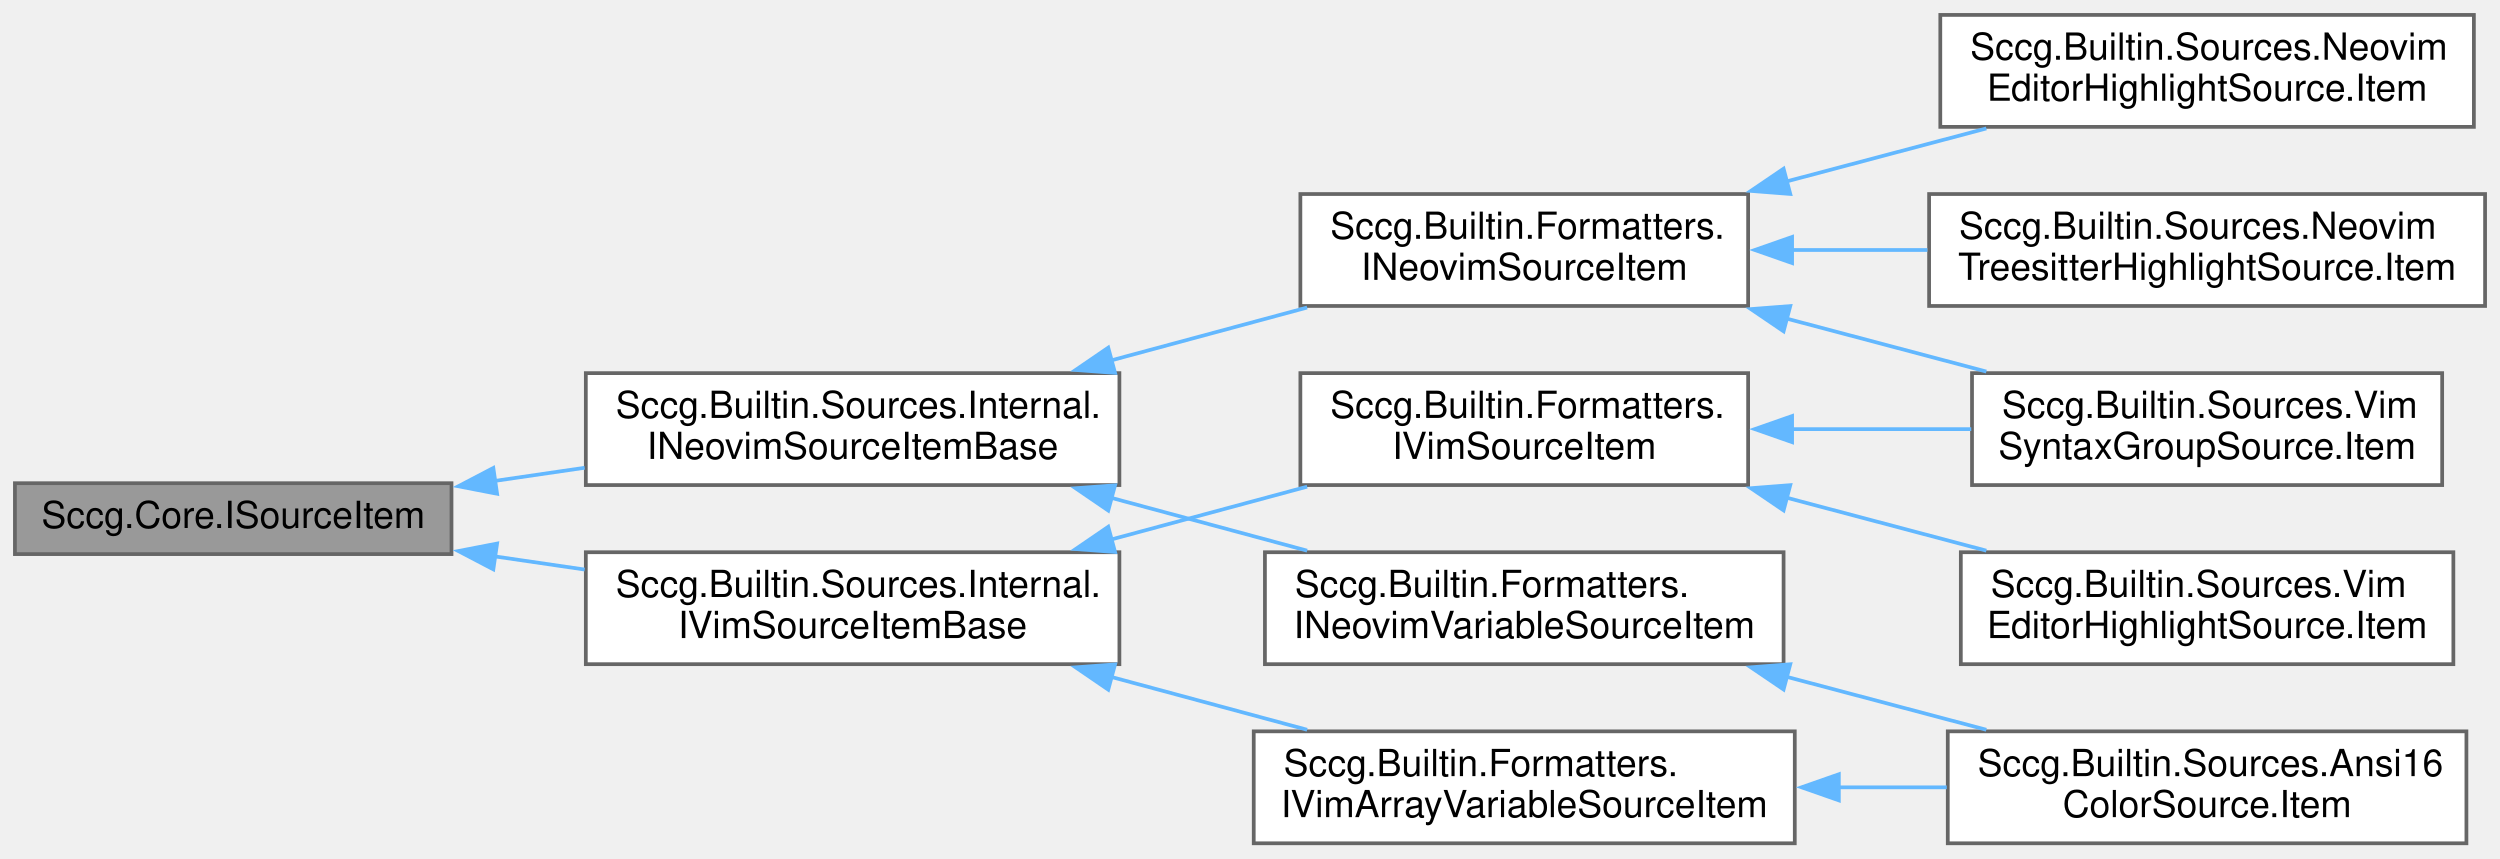
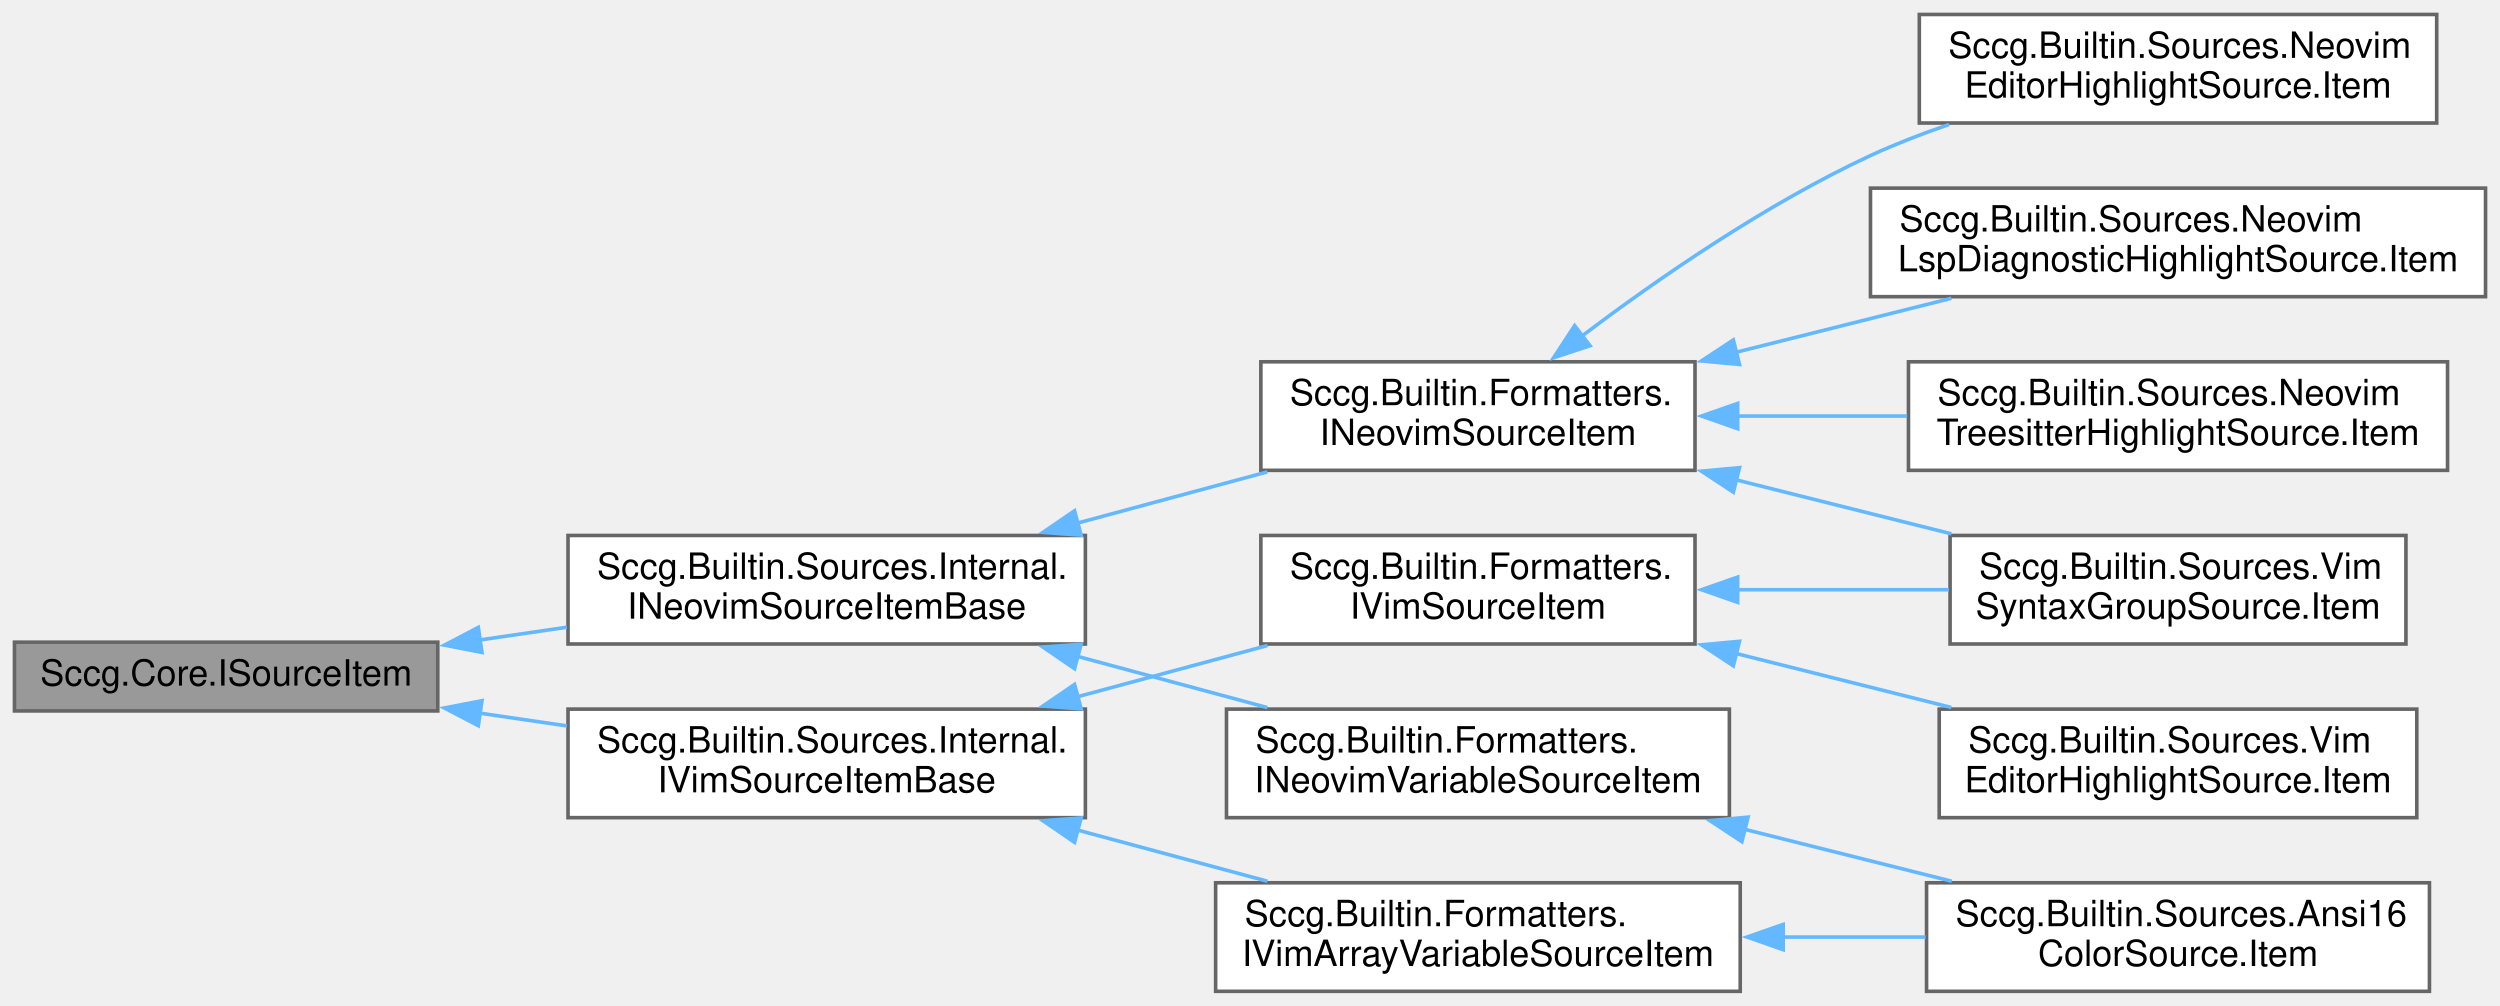
- <svg xmlns="http://www.w3.org/2000/svg" xmlns:xlink="http://www.w3.org/1999/xlink" width="670pt" height="230pt" viewBox="0.00 0.00 670.00 230.00">
-   <g id="graph0" class="graph" transform="scale(1 1) rotate(0) translate(4 226)">
+ <svg xmlns="http://www.w3.org/2000/svg" xmlns:xlink="http://www.w3.org/1999/xlink" width="691pt" height="278pt" viewBox="0.00 0.00 691.00 278.00">
+   <g id="graph0" class="graph" transform="scale(1 1) rotate(0) translate(4 274)">
    <g id="node1" class="node">
      <g id="a_node1">
        <a xlink:title=" ">
          <polygon fill="#999999" stroke="#666666" points="117,-96.5 0,-96.5 0,-77.5 117,-77.5 117,-96.5" />
          <text text-anchor="middle" x="58.5" y="-84.5" font-family="Helvetica,sans-Serif" font-size="10.00">Sccg.Core.ISourceItem</text>
        </a>
      </g>
    </g>
    <g id="node2" class="node">
      <g id="a_node2">
        <a xlink:href="interfaceSccg_1_1Builtin_1_1Sources_1_1Internal_1_1INeovimSourceItemBase.html" target="_top" xlink:title=" ">
          <polygon fill="white" stroke="#666666" points="296,-126 153,-126 153,-96 296,-96 296,-126" />
          <text text-anchor="start" x="161" y="-114" font-family="Helvetica,sans-Serif" font-size="10.00">Sccg.Builtin.Sources.Internal.</text>
          <text text-anchor="middle" x="224.5" y="-103" font-family="Helvetica,sans-Serif" font-size="10.00">INeovimSourceItemBase</text>
        </a>
      </g>
    </g>
    <g id="edge1" class="edge">
      <path fill="none" stroke="#63b8ff" d="M128.49,-97.1C136.49,-98.27 144.66,-99.46 152.69,-100.64" />
      <polygon fill="#63b8ff" stroke="#63b8ff" points="129.22,-93.67 118.82,-95.68 128.21,-100.59 129.22,-93.67" />
    </g>
-     <g id="node9" class="node">
-       <g id="a_node9">
+     <g id="node10" class="node">
+       <g id="a_node10">
        <a xlink:href="interfaceSccg_1_1Builtin_1_1Sources_1_1Internal_1_1IVimSourceItemBase.html" target="_top" xlink:title=" ">
          <polygon fill="white" stroke="#666666" points="296,-78 153,-78 153,-48 296,-48 296,-78" />
          <text text-anchor="start" x="161" y="-66" font-family="Helvetica,sans-Serif" font-size="10.00">Sccg.Builtin.Sources.Internal.</text>
          <text text-anchor="middle" x="224.5" y="-55" font-family="Helvetica,sans-Serif" font-size="10.00">IVimSourceItemBase</text>
        </a>
      </g>
    </g>
-     <g id="edge8" class="edge">
+     <g id="edge9" class="edge">
      <path fill="none" stroke="#63b8ff" d="M128.49,-76.9C136.49,-75.73 144.66,-74.54 152.69,-73.36" />
      <polygon fill="#63b8ff" stroke="#63b8ff" points="128.21,-73.41 118.82,-78.32 129.22,-80.33 128.21,-73.41" />
    </g>
    <g id="node3" class="node">
      <g id="a_node3">
        <a xlink:href="interfaceSccg_1_1Builtin_1_1Formatters_1_1INeovimSourceItem.html" target="_top" xlink:title=" ">
          <polygon fill="white" stroke="#666666" points="464.5,-174 344.5,-174 344.5,-144 464.5,-144 464.5,-174" />
          <text text-anchor="start" x="352.5" y="-162" font-family="Helvetica,sans-Serif" font-size="10.00">Sccg.Builtin.Formatters.</text>
          <text text-anchor="middle" x="404.5" y="-151" font-family="Helvetica,sans-Serif" font-size="10.00">INeovimSourceItem</text>
        </a>
      </g>
    </g>
    <g id="edge2" class="edge">
      <path fill="none" stroke="#63b8ff" d="M293.48,-129.33C310.91,-134.03 329.48,-139.04 346.31,-143.58" />
      <polygon fill="#63b8ff" stroke="#63b8ff" points="294.83,-126.07 284.26,-126.85 293.01,-132.83 294.83,-126.07" />
    </g>
-     <g id="node7" class="node">
-       <g id="a_node7">
+     <g id="node8" class="node">
+       <g id="a_node8">
        <a xlink:href="interfaceSccg_1_1Builtin_1_1Formatters_1_1INeovimVariableSourceItem.html" target="_top" xlink:title=" ">
          <polygon fill="white" stroke="#666666" points="474,-78 335,-78 335,-48 474,-48 474,-78" />
          <text text-anchor="start" x="343" y="-66" font-family="Helvetica,sans-Serif" font-size="10.00">Sccg.Builtin.Formatters.</text>
          <text text-anchor="middle" x="404.5" y="-55" font-family="Helvetica,sans-Serif" font-size="10.00">INeovimVariableSourceItem</text>
        </a>
      </g>
    </g>
-     <g id="edge6" class="edge">
+     <g id="edge7" class="edge">
      <path fill="none" stroke="#63b8ff" d="M293.48,-92.67C310.91,-87.97 329.48,-82.96 346.31,-78.42" />
      <polygon fill="#63b8ff" stroke="#63b8ff" points="293.01,-89.17 284.26,-95.15 294.83,-95.93 293.01,-89.17" />
    </g>
    <g id="node4" class="node">
      <g id="a_node4">
        <a xlink:href="classSccg_1_1Builtin_1_1Sources_1_1NeovimEditorHighlightSource_1_1Item.html" target="_top" xlink:title=" ">
-           <polygon fill="white" stroke="#666666" points="659,-222 516,-222 516,-192 659,-192 659,-222" />
-           <text text-anchor="start" x="524" y="-210" font-family="Helvetica,sans-Serif" font-size="10.00">Sccg.Builtin.Sources.Neovim</text>
-           <text text-anchor="middle" x="587.5" y="-199" font-family="Helvetica,sans-Serif" font-size="10.00">EditorHighlightSource.Item</text>
+           <polygon fill="white" stroke="#666666" points="669.5,-270 526.5,-270 526.5,-240 669.5,-240 669.5,-270" />
+           <text text-anchor="start" x="534.5" y="-258" font-family="Helvetica,sans-Serif" font-size="10.00">Sccg.Builtin.Sources.Neovim</text>
+           <text text-anchor="middle" x="598" y="-247" font-family="Helvetica,sans-Serif" font-size="10.00">EditorHighlightSource.Item</text>
        </a>
      </g>
    </g>
    <g id="edge3" class="edge">
-       <path fill="none" stroke="#63b8ff" d="M474.88,-177.4C492.53,-182.08 511.32,-187.06 528.34,-191.58" />
-       <polygon fill="#63b8ff" stroke="#63b8ff" points="475.79,-174.02 465.23,-174.84 474,-180.79 475.79,-174.02" />
+       <path fill="none" stroke="#63b8ff" d="M433.16,-181.06C454.06,-196.83 484.02,-217.56 513,-231 519.88,-234.19 527.28,-237.05 534.73,-239.59" />
+       <polygon fill="#63b8ff" stroke="#63b8ff" points="435.49,-178.44 425.42,-175.13 431.23,-183.99 435.49,-178.44" />
    </g>
    <g id="node5" class="node">
      <g id="a_node5">
-         <a xlink:href="classSccg_1_1Builtin_1_1Sources_1_1NeovimTreesitterHighlightSource_1_1Item.html" target="_top" xlink:title=" ">
-           <polygon fill="white" stroke="#666666" points="662,-174 513,-174 513,-144 662,-144 662,-174" />
-           <text text-anchor="start" x="521" y="-162" font-family="Helvetica,sans-Serif" font-size="10.00">Sccg.Builtin.Sources.Neovim</text>
-           <text text-anchor="middle" x="587.5" y="-151" font-family="Helvetica,sans-Serif" font-size="10.00">TreesitterHighlightSource.Item</text>
+         <a xlink:href="classSccg_1_1Builtin_1_1Sources_1_1NeovimLspDiagnosticHighlightSource_1_1Item.html" target="_top" xlink:title=" ">
+           <polygon fill="white" stroke="#666666" points="683,-222 513,-222 513,-192 683,-192 683,-222" />
+           <text text-anchor="start" x="521" y="-210" font-family="Helvetica,sans-Serif" font-size="10.00">Sccg.Builtin.Sources.Neovim</text>
+           <text text-anchor="middle" x="598" y="-199" font-family="Helvetica,sans-Serif" font-size="10.00">LspDiagnosticHighlightSource.Item</text>
        </a>
      </g>
    </g>
    <g id="edge4" class="edge">
-       <path fill="none" stroke="#63b8ff" d="M476.06,-159C488.03,-159 500.49,-159 512.54,-159" />
-       <polygon fill="#63b8ff" stroke="#63b8ff" points="476.28,-155.5 466.28,-159 476.28,-162.5 476.28,-155.5" />
+       <path fill="none" stroke="#63b8ff" d="M475.76,-176.61C495.3,-181.51 516.35,-186.79 535.35,-191.55" />
+       <polygon fill="#63b8ff" stroke="#63b8ff" points="476.8,-173.26 466.25,-174.23 475.1,-180.05 476.8,-173.26" />
    </g>
    <g id="node6" class="node">
      <g id="a_node6">
-         <a xlink:href="classSccg_1_1Builtin_1_1Sources_1_1VimSyntaxGroupSource_1_1Item.html" target="_top" xlink:title=" ">
-           <polygon fill="white" stroke="#666666" points="650.5,-126 524.5,-126 524.5,-96 650.5,-96 650.5,-126" />
-           <text text-anchor="start" x="532.5" y="-114" font-family="Helvetica,sans-Serif" font-size="10.00">Sccg.Builtin.Sources.Vim</text>
-           <text text-anchor="middle" x="587.5" y="-103" font-family="Helvetica,sans-Serif" font-size="10.00">SyntaxGroupSource.Item</text>
+         <a xlink:href="classSccg_1_1Builtin_1_1Sources_1_1NeovimTreesitterHighlightSource_1_1Item.html" target="_top" xlink:title=" ">
+           <polygon fill="white" stroke="#666666" points="672.5,-174 523.5,-174 523.5,-144 672.5,-144 672.5,-174" />
+           <text text-anchor="start" x="531.5" y="-162" font-family="Helvetica,sans-Serif" font-size="10.00">Sccg.Builtin.Sources.Neovim</text>
+           <text text-anchor="middle" x="598" y="-151" font-family="Helvetica,sans-Serif" font-size="10.00">TreesitterHighlightSource.Item</text>
        </a>
      </g>
    </g>
    <g id="edge5" class="edge">
-       <path fill="none" stroke="#63b8ff" d="M474.88,-140.6C492.53,-135.92 511.32,-130.94 528.34,-126.42" />
-       <polygon fill="#63b8ff" stroke="#63b8ff" points="474,-137.21 465.23,-143.16 475.79,-143.98 474,-137.21" />
+       <path fill="none" stroke="#63b8ff" d="M476.26,-159C491.54,-159 507.74,-159 523.14,-159" />
+       <polygon fill="#63b8ff" stroke="#63b8ff" points="476.29,-155.5 466.29,-159 476.29,-162.5 476.29,-155.5" />
    </g>
-     <g id="node8" class="node">
-       <g id="a_node8">
-         <a xlink:href="classSccg_1_1Builtin_1_1Sources_1_1Ansi16ColorSource_1_1Item.html" target="_top" xlink:title=" ">
-           <polygon fill="white" stroke="#666666" points="657,-30 518,-30 518,0 657,0 657,-30" />
-           <text text-anchor="start" x="526" y="-18" font-family="Helvetica,sans-Serif" font-size="10.00">Sccg.Builtin.Sources.Ansi16</text>
-           <text text-anchor="middle" x="587.5" y="-7" font-family="Helvetica,sans-Serif" font-size="10.00">ColorSource.Item</text>
+     <g id="node7" class="node">
+       <g id="a_node7">
+         <a xlink:href="classSccg_1_1Builtin_1_1Sources_1_1VimSyntaxGroupSource_1_1Item.html" target="_top" xlink:title=" ">
+           <polygon fill="white" stroke="#666666" points="661,-126 535,-126 535,-96 661,-96 661,-126" />
+           <text text-anchor="start" x="543" y="-114" font-family="Helvetica,sans-Serif" font-size="10.00">Sccg.Builtin.Sources.Vim</text>
+           <text text-anchor="middle" x="598" y="-103" font-family="Helvetica,sans-Serif" font-size="10.00">SyntaxGroupSource.Item</text>
        </a>
      </g>
    </g>
-     <g id="edge7" class="edge">
-       <path fill="none" stroke="#63b8ff" d="M474.88,-44.6C492.53,-39.92 511.32,-34.94 528.34,-30.42" />
-       <polygon fill="#63b8ff" stroke="#63b8ff" points="474,-41.21 465.23,-47.16 475.79,-47.98 474,-41.21" />
+     <g id="edge6" class="edge">
+       <path fill="none" stroke="#63b8ff" d="M475.76,-141.39C495.3,-136.49 516.35,-131.21 535.35,-126.45" />
+       <polygon fill="#63b8ff" stroke="#63b8ff" points="475.1,-137.95 466.25,-143.77 476.8,-144.74 475.1,-137.95" />
    </g>
-     <g id="node10" class="node">
-       <g id="a_node10">
+     <g id="node9" class="node">
+       <g id="a_node9">
+         <a xlink:href="classSccg_1_1Builtin_1_1Sources_1_1Ansi16ColorSource_1_1Item.html" target="_top" xlink:title=" ">
+           <polygon fill="white" stroke="#666666" points="667.5,-30 528.5,-30 528.5,0 667.5,0 667.5,-30" />
+           <text text-anchor="start" x="536.5" y="-18" font-family="Helvetica,sans-Serif" font-size="10.00">Sccg.Builtin.Sources.Ansi16</text>
+           <text text-anchor="middle" x="598" y="-7" font-family="Helvetica,sans-Serif" font-size="10.00">ColorSource.Item</text>
+         </a>
+       </g>
+     </g>
+     <g id="edge8" class="edge">
+       <path fill="none" stroke="#63b8ff" d="M478.11,-44.8C497.01,-40.06 517.2,-35 535.47,-30.42" />
+       <polygon fill="#63b8ff" stroke="#63b8ff" points="477.46,-41.35 468.61,-47.18 479.16,-48.14 477.46,-41.35" />
+     </g>
+     <g id="node11" class="node">
+       <g id="a_node11">
        <a xlink:href="interfaceSccg_1_1Builtin_1_1Formatters_1_1IVimArrayVariableSourceItem.html" target="_top" xlink:title=" ">
          <polygon fill="white" stroke="#666666" points="477,-30 332,-30 332,0 477,0 477,-30" />
          <text text-anchor="start" x="340" y="-18" font-family="Helvetica,sans-Serif" font-size="10.00">Sccg.Builtin.Formatters.</text>
          <text text-anchor="middle" x="404.5" y="-7" font-family="Helvetica,sans-Serif" font-size="10.00">IVimArrayVariableSourceItem</text>
        </a>
      </g>
    </g>
-     <g id="edge9" class="edge">
+     <g id="edge10" class="edge">
      <path fill="none" stroke="#63b8ff" d="M293.48,-44.67C310.91,-39.97 329.48,-34.96 346.31,-30.42" />
      <polygon fill="#63b8ff" stroke="#63b8ff" points="293.01,-41.17 284.26,-47.15 294.83,-47.93 293.01,-41.17" />
    </g>
-     <g id="node11" class="node">
-       <g id="a_node11">
+     <g id="node12" class="node">
+       <g id="a_node12">
        <a xlink:href="interfaceSccg_1_1Builtin_1_1Formatters_1_1IVimSourceItem.html" target="_top" xlink:title=" ">
          <polygon fill="white" stroke="#666666" points="464.5,-126 344.5,-126 344.5,-96 464.5,-96 464.5,-126" />
          <text text-anchor="start" x="352.5" y="-114" font-family="Helvetica,sans-Serif" font-size="10.00">Sccg.Builtin.Formatters.</text>
          <text text-anchor="middle" x="404.5" y="-103" font-family="Helvetica,sans-Serif" font-size="10.00">IVimSourceItem</text>
        </a>
      </g>
    </g>
-     <g id="edge11" class="edge">
+     <g id="edge12" class="edge">
      <path fill="none" stroke="#63b8ff" d="M293.48,-81.33C310.91,-86.03 329.48,-91.04 346.31,-95.58" />
      <polygon fill="#63b8ff" stroke="#63b8ff" points="294.83,-78.07 284.26,-78.85 293.01,-84.83 294.83,-78.07" />
    </g>
-     <g id="edge10" class="edge">
-       <path fill="none" stroke="#63b8ff" d="M488.65,-15C498.38,-15 508.23,-15 517.74,-15" />
-       <polygon fill="#63b8ff" stroke="#63b8ff" points="488.81,-11.5 478.81,-15 488.81,-18.5 488.81,-11.5" />
+     <g id="edge11" class="edge">
+       <path fill="none" stroke="#63b8ff" d="M488.81,-15C501.97,-15 515.45,-15 528.24,-15" />
+       <polygon fill="#63b8ff" stroke="#63b8ff" points="488.87,-11.5 478.87,-15 488.87,-18.5 488.87,-11.5" />
    </g>
-     <g id="edge13" class="edge">
-       <path fill="none" stroke="#63b8ff" d="M476.15,-111C492.04,-111 508.79,-111 524.3,-111" />
-       <polygon fill="#63b8ff" stroke="#63b8ff" points="476.28,-107.5 466.28,-111 476.28,-114.5 476.28,-107.5" />
+     <g id="edge14" class="edge">
+       <path fill="none" stroke="#63b8ff" d="M476.19,-111C495.38,-111 516,-111 534.69,-111" />
+       <polygon fill="#63b8ff" stroke="#63b8ff" points="476.29,-107.5 466.29,-111 476.29,-114.5 476.29,-107.5" />
    </g>
-     <g id="node12" class="node">
-       <g id="a_node12">
+     <g id="node13" class="node">
+       <g id="a_node13">
        <a xlink:href="classSccg_1_1Builtin_1_1Sources_1_1VimEditorHighlightSource_1_1Item.html" target="_top" xlink:title=" ">
-           <polygon fill="white" stroke="#666666" points="653.5,-78 521.5,-78 521.5,-48 653.5,-48 653.5,-78" />
-           <text text-anchor="start" x="529.5" y="-66" font-family="Helvetica,sans-Serif" font-size="10.00">Sccg.Builtin.Sources.Vim</text>
-           <text text-anchor="middle" x="587.5" y="-55" font-family="Helvetica,sans-Serif" font-size="10.00">EditorHighlightSource.Item</text>
+           <polygon fill="white" stroke="#666666" points="664,-78 532,-78 532,-48 664,-48 664,-78" />
+           <text text-anchor="start" x="540" y="-66" font-family="Helvetica,sans-Serif" font-size="10.00">Sccg.Builtin.Sources.Vim</text>
+           <text text-anchor="middle" x="598" y="-55" font-family="Helvetica,sans-Serif" font-size="10.00">EditorHighlightSource.Item</text>
        </a>
      </g>
    </g>
-     <g id="edge12" class="edge">
-       <path fill="none" stroke="#63b8ff" d="M474.88,-92.6C492.53,-87.92 511.32,-82.94 528.34,-78.42" />
-       <polygon fill="#63b8ff" stroke="#63b8ff" points="474,-89.21 465.23,-95.16 475.79,-95.98 474,-89.21" />
+     <g id="edge13" class="edge">
+       <path fill="none" stroke="#63b8ff" d="M475.76,-93.39C495.3,-88.49 516.35,-83.21 535.35,-78.45" />
+       <polygon fill="#63b8ff" stroke="#63b8ff" points="475.1,-89.95 466.25,-95.77 476.8,-96.74 475.1,-89.95" />
    </g>
  </g>
</svg>
